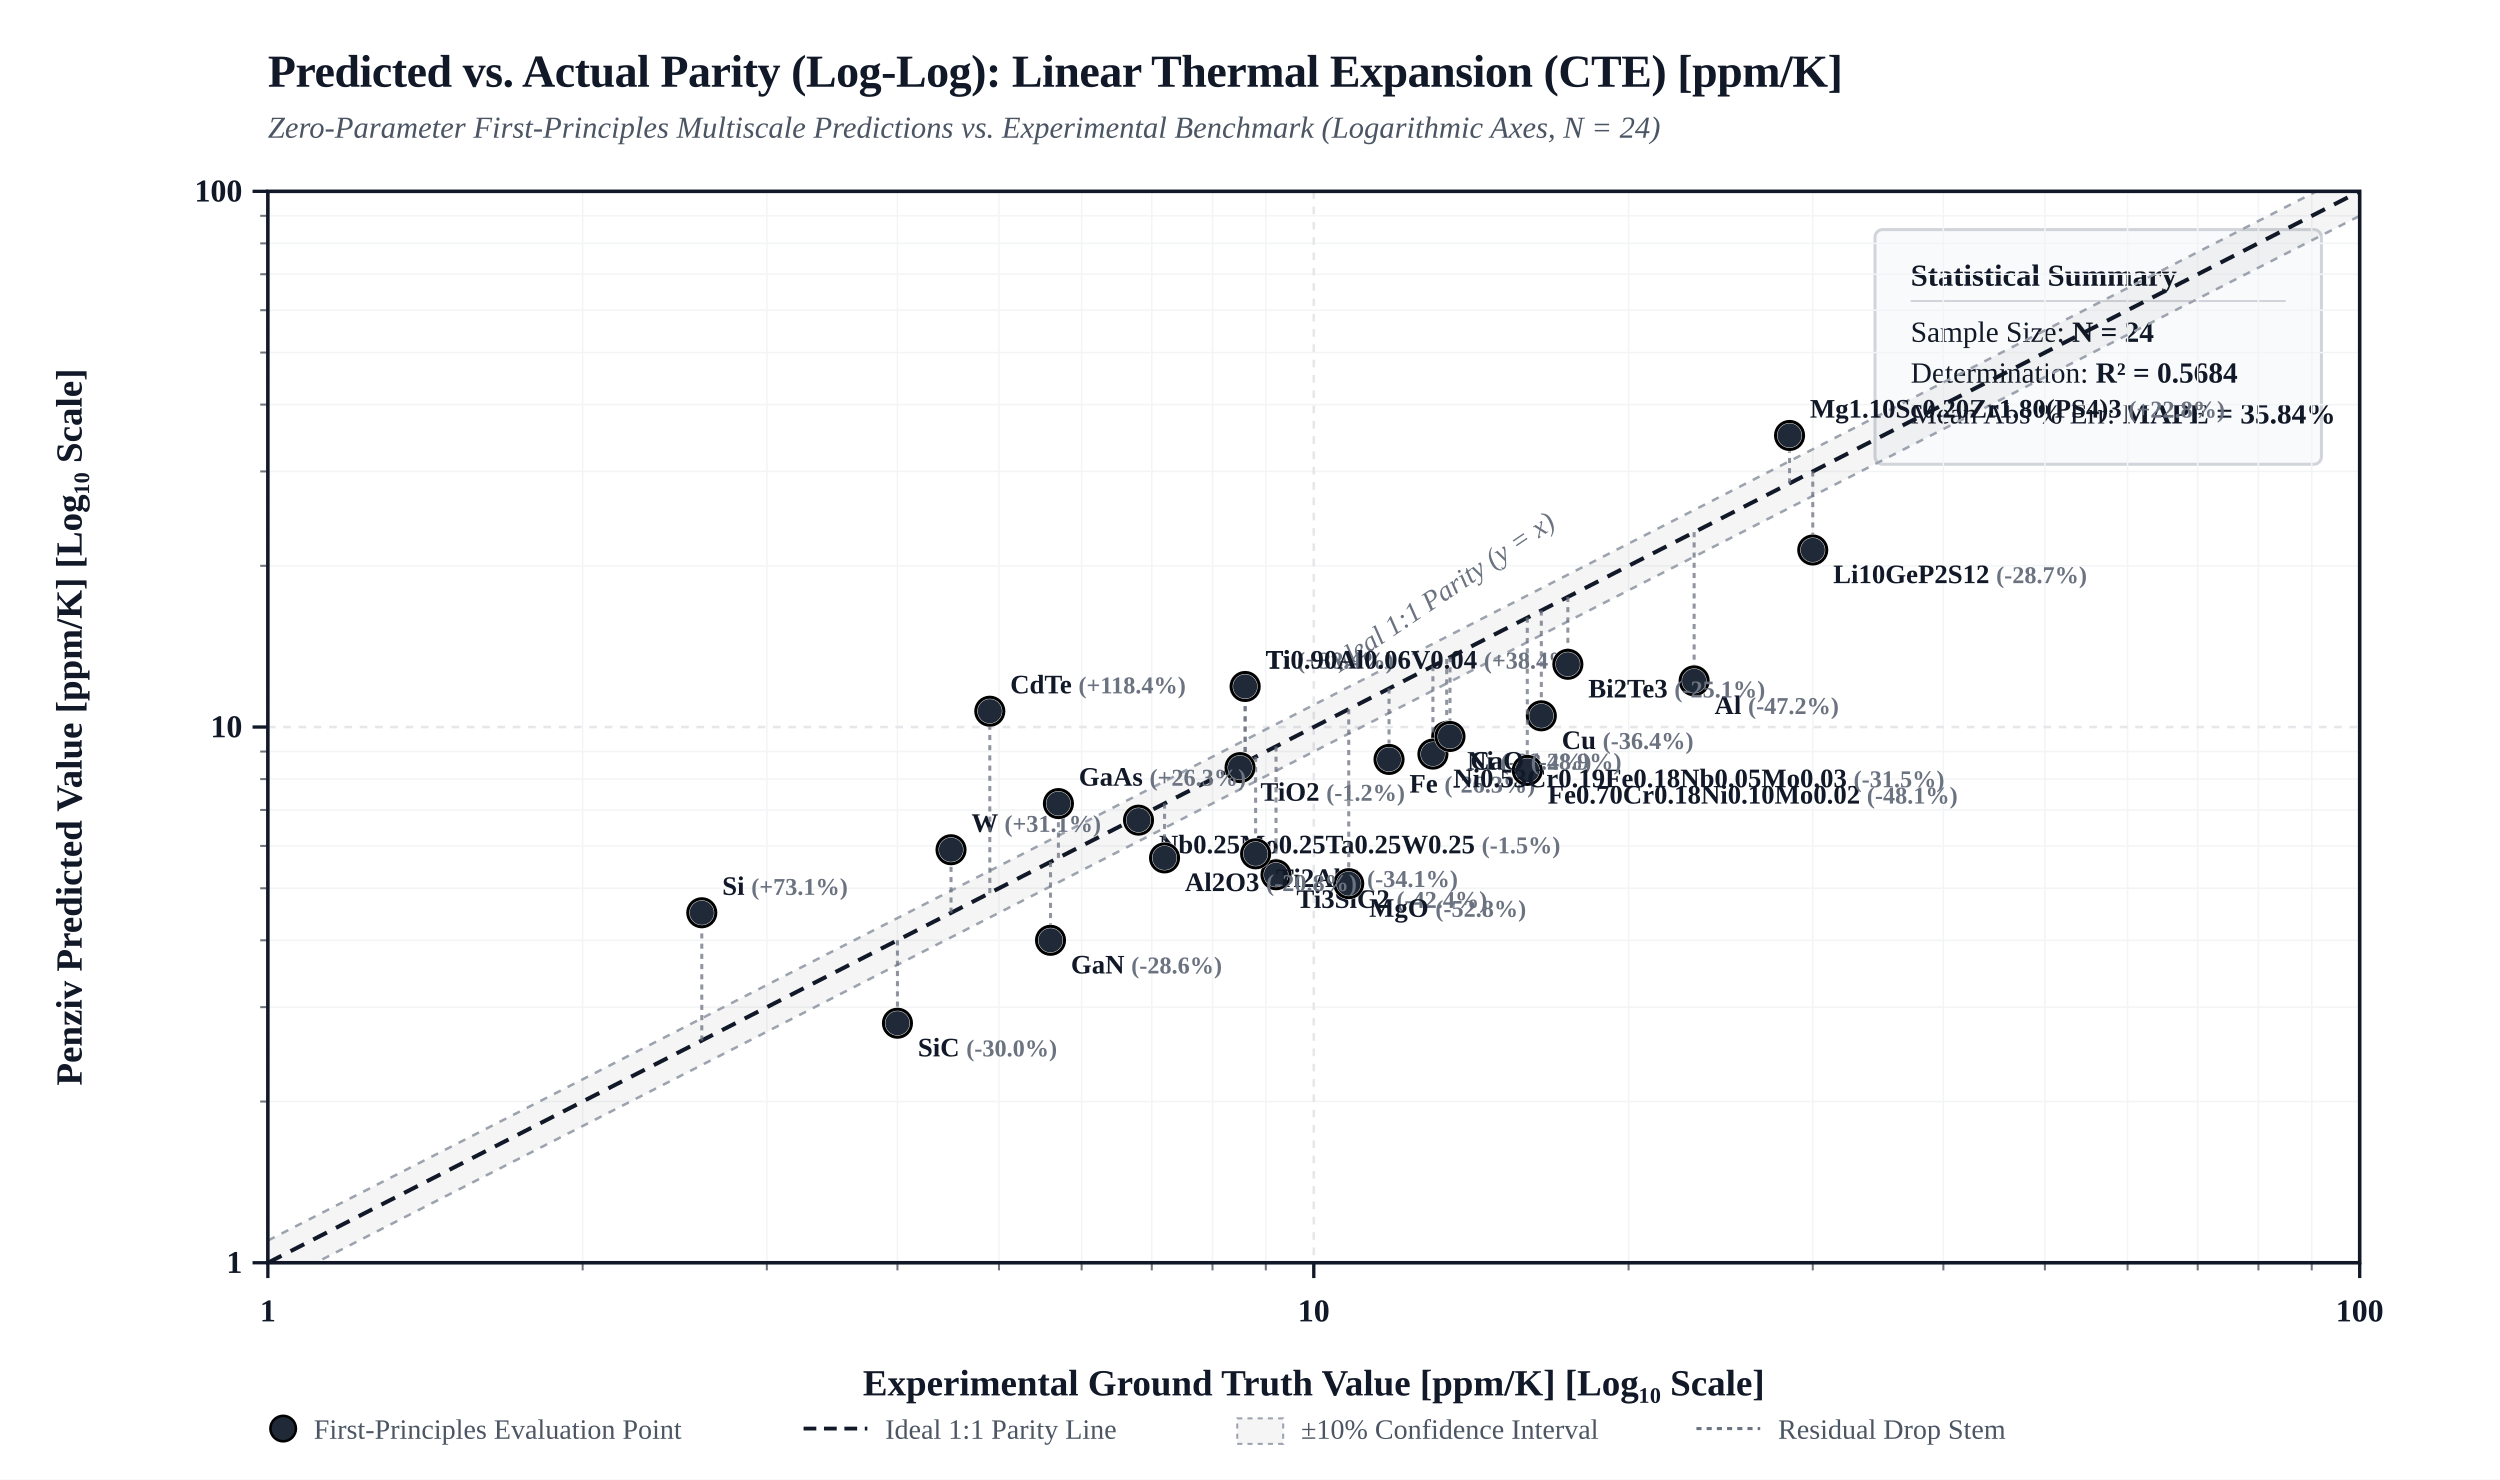
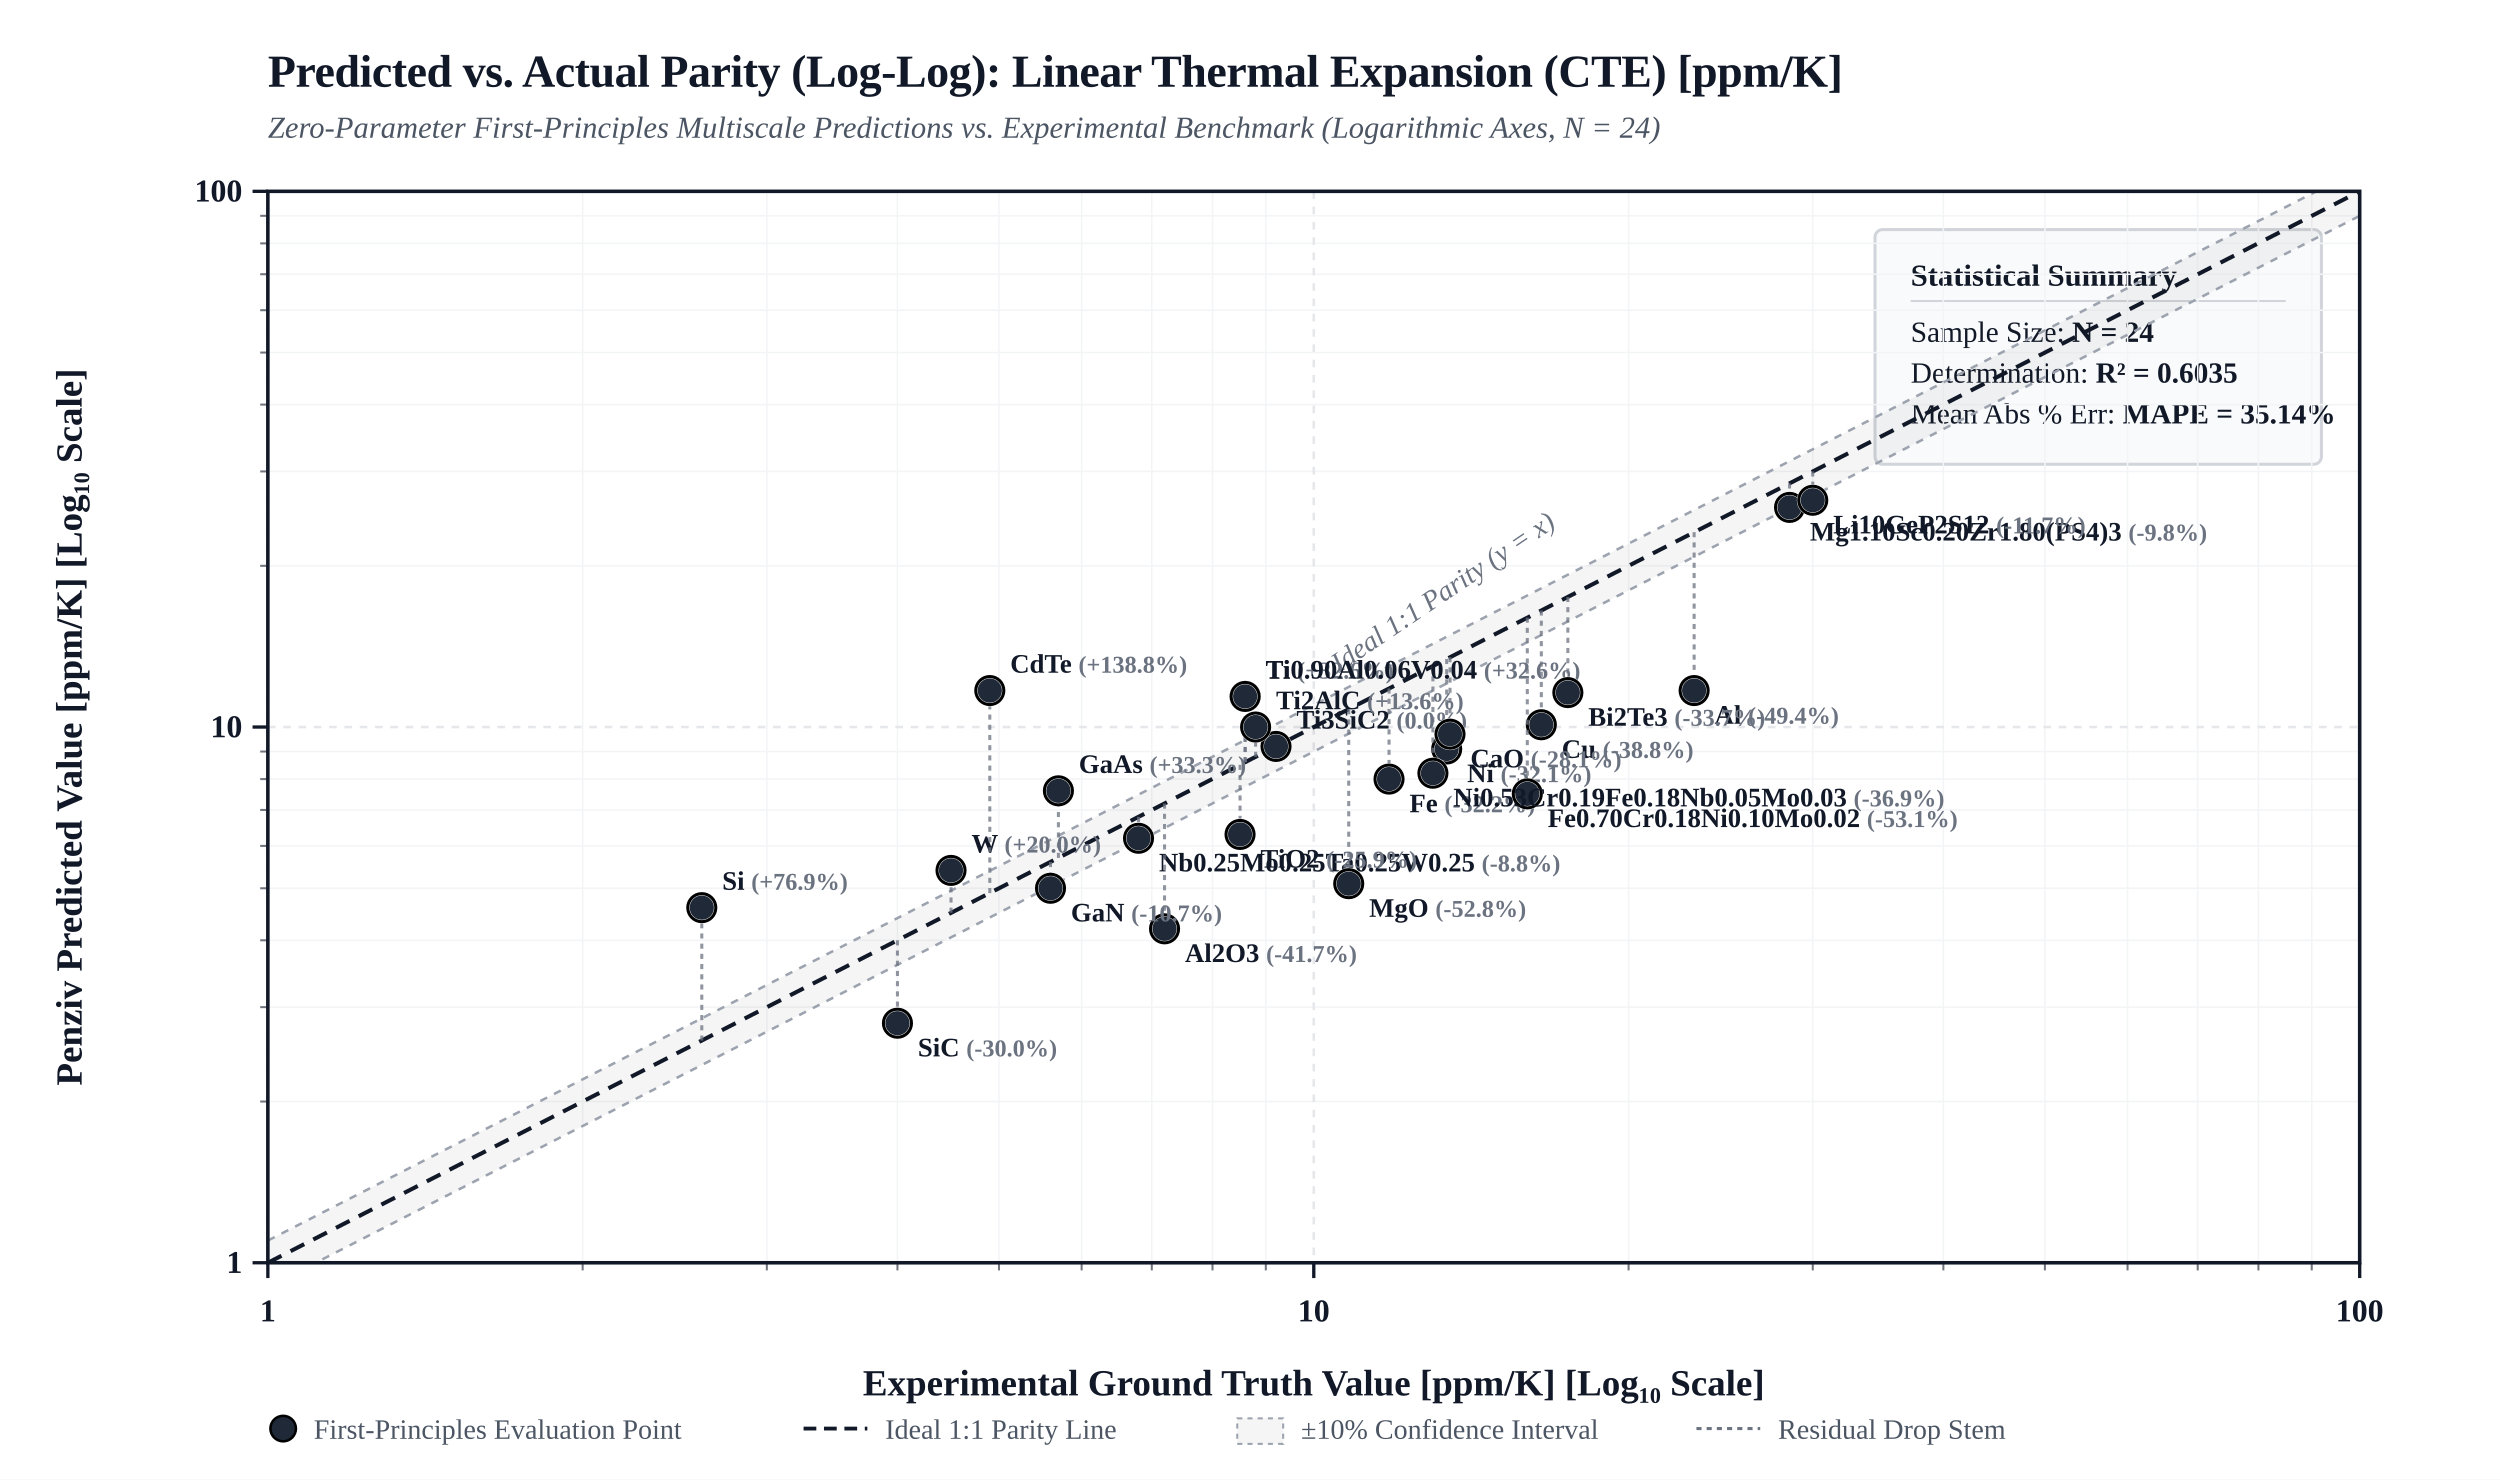
<svg xmlns="http://www.w3.org/2000/svg" viewBox="0 0 980 580" width="100%" height="auto" style="background-color: #FFFFFF; border: 1px solid #E5E7EB; border-radius: 4px; font-family: 'Times New Roman', Times, 'DejaVu Serif', 'TeX Gyre Termes', Georgia, serif;">
  <defs>
    <clipPath id="plotClip">
      <rect x="105" y="75" width="820" height="420" />
    </clipPath>
  </defs>
  <rect x="0" y="0" width="980" height="580" fill="#FFFFFF" />
  <text x="105" y="34" fill="#111827" font-size="18" font-weight="bold" letter-spacing="-0.01em">Predicted vs. Actual Parity (Log-Log): Linear Thermal Expansion (CTE) [ppm/K]</text>
  <text x="105" y="54" fill="#4B5563" font-size="12" font-style="italic">Zero-Parameter First-Principles Multiscale Predictions vs. Experimental Benchmark (Logarithmic Axes, N = 24)</text>
  <g transform="translate(735, 90)">
    <rect width="175" height="92" rx="3" fill="#F9FAFB" stroke="#D1D5DB" stroke-width="1.2" />
    <text x="14" y="22" fill="#111827" font-size="12" font-weight="bold">Statistical Summary</text>
    <line x1="14" y1="28" x2="161" y2="28" stroke="#D1D5DB" stroke-width="0.8" />
    <text x="14" y="44" fill="#111827" font-size="11.5">Sample Size: <tspan font-weight="bold">N = 24</tspan>
    </text>
-     <text x="14" y="60" fill="#111827" font-size="11.5">Determination: <tspan font-weight="bold">R² = 0.5684</tspan>
+     <text x="14" y="60" fill="#111827" font-size="11.5">Determination: <tspan font-weight="bold">R² = 0.6035</tspan>
    </text>
-     <text x="14" y="76" fill="#111827" font-size="11.5">Mean Abs % Err: <tspan font-weight="bold">MAPE = 35.84%</tspan>
+     <text x="14" y="76" fill="#111827" font-size="11.5">Mean Abs % Err: <tspan font-weight="bold">MAPE = 35.14%</tspan>
    </text>
  </g>
  <line x1="228.4" y1="75" x2="228.4" y2="495" stroke="#F3F4F6" stroke-width="0.6" />
  <line x1="105" y1="431.8" x2="925" y2="431.8" stroke="#F3F4F6" stroke-width="0.6" />
  <line x1="102" y1="431.8" x2="105" y2="431.8" stroke="#111827" stroke-width="0.8" opacity="0.6" />
  <line x1="228.4" y1="495" x2="228.4" y2="498" stroke="#111827" stroke-width="0.8" opacity="0.6" />
  <line x1="300.6" y1="75" x2="300.6" y2="495" stroke="#F3F4F6" stroke-width="0.6" />
  <line x1="105" y1="394.8" x2="925" y2="394.8" stroke="#F3F4F6" stroke-width="0.6" />
  <line x1="102" y1="394.8" x2="105" y2="394.8" stroke="#111827" stroke-width="0.8" opacity="0.6" />
  <line x1="300.6" y1="495" x2="300.6" y2="498" stroke="#111827" stroke-width="0.8" opacity="0.6" />
  <line x1="351.8" y1="75" x2="351.8" y2="495" stroke="#F3F4F6" stroke-width="0.6" />
  <line x1="105" y1="368.6" x2="925" y2="368.6" stroke="#F3F4F6" stroke-width="0.6" />
  <line x1="102" y1="368.6" x2="105" y2="368.6" stroke="#111827" stroke-width="0.8" opacity="0.6" />
  <line x1="351.8" y1="495" x2="351.8" y2="498" stroke="#111827" stroke-width="0.8" opacity="0.6" />
  <line x1="391.6" y1="75" x2="391.6" y2="495" stroke="#F3F4F6" stroke-width="0.6" />
  <line x1="105" y1="348.2" x2="925" y2="348.2" stroke="#F3F4F6" stroke-width="0.6" />
  <line x1="102" y1="348.2" x2="105" y2="348.2" stroke="#111827" stroke-width="0.8" opacity="0.6" />
  <line x1="391.6" y1="495" x2="391.6" y2="498" stroke="#111827" stroke-width="0.8" opacity="0.6" />
  <line x1="424.0" y1="75" x2="424.0" y2="495" stroke="#F3F4F6" stroke-width="0.6" />
  <line x1="105" y1="331.6" x2="925" y2="331.6" stroke="#F3F4F6" stroke-width="0.6" />
  <line x1="102" y1="331.6" x2="105" y2="331.6" stroke="#111827" stroke-width="0.8" opacity="0.6" />
  <line x1="424.0" y1="495" x2="424.0" y2="498" stroke="#111827" stroke-width="0.8" opacity="0.6" />
  <line x1="451.5" y1="75" x2="451.5" y2="495" stroke="#F3F4F6" stroke-width="0.6" />
  <line x1="105" y1="317.5" x2="925" y2="317.5" stroke="#F3F4F6" stroke-width="0.6" />
  <line x1="102" y1="317.5" x2="105" y2="317.5" stroke="#111827" stroke-width="0.8" opacity="0.6" />
  <line x1="451.5" y1="495" x2="451.5" y2="498" stroke="#111827" stroke-width="0.8" opacity="0.6" />
  <line x1="475.3" y1="75" x2="475.3" y2="495" stroke="#F3F4F6" stroke-width="0.6" />
  <line x1="105" y1="305.4" x2="925" y2="305.4" stroke="#F3F4F6" stroke-width="0.6" />
  <line x1="102" y1="305.4" x2="105" y2="305.4" stroke="#111827" stroke-width="0.8" opacity="0.6" />
  <line x1="475.3" y1="495" x2="475.3" y2="498" stroke="#111827" stroke-width="0.8" opacity="0.6" />
  <line x1="496.2" y1="75" x2="496.2" y2="495" stroke="#F3F4F6" stroke-width="0.6" />
  <line x1="105" y1="294.6" x2="925" y2="294.6" stroke="#F3F4F6" stroke-width="0.6" />
  <line x1="102" y1="294.6" x2="105" y2="294.6" stroke="#111827" stroke-width="0.8" opacity="0.6" />
  <line x1="496.2" y1="495" x2="496.2" y2="498" stroke="#111827" stroke-width="0.8" opacity="0.6" />
  <line x1="638.4" y1="75" x2="638.4" y2="495" stroke="#F3F4F6" stroke-width="0.6" />
  <line x1="105" y1="221.8" x2="925" y2="221.8" stroke="#F3F4F6" stroke-width="0.6" />
  <line x1="102" y1="221.8" x2="105" y2="221.8" stroke="#111827" stroke-width="0.8" opacity="0.6" />
  <line x1="638.4" y1="495" x2="638.4" y2="498" stroke="#111827" stroke-width="0.8" opacity="0.6" />
  <line x1="710.6" y1="75" x2="710.6" y2="495" stroke="#F3F4F6" stroke-width="0.6" />
  <line x1="105" y1="184.8" x2="925" y2="184.8" stroke="#F3F4F6" stroke-width="0.6" />
  <line x1="102" y1="184.8" x2="105" y2="184.8" stroke="#111827" stroke-width="0.8" opacity="0.6" />
  <line x1="710.6" y1="495" x2="710.6" y2="498" stroke="#111827" stroke-width="0.8" opacity="0.6" />
  <line x1="761.8" y1="75" x2="761.8" y2="495" stroke="#F3F4F6" stroke-width="0.6" />
  <line x1="105" y1="158.6" x2="925" y2="158.6" stroke="#F3F4F6" stroke-width="0.6" />
  <line x1="102" y1="158.6" x2="105" y2="158.6" stroke="#111827" stroke-width="0.8" opacity="0.6" />
  <line x1="761.8" y1="495" x2="761.8" y2="498" stroke="#111827" stroke-width="0.8" opacity="0.6" />
  <line x1="801.6" y1="75" x2="801.6" y2="495" stroke="#F3F4F6" stroke-width="0.6" />
  <line x1="105" y1="138.2" x2="925" y2="138.2" stroke="#F3F4F6" stroke-width="0.6" />
  <line x1="102" y1="138.2" x2="105" y2="138.2" stroke="#111827" stroke-width="0.8" opacity="0.6" />
  <line x1="801.6" y1="495" x2="801.6" y2="498" stroke="#111827" stroke-width="0.8" opacity="0.6" />
  <line x1="834.0" y1="75" x2="834.0" y2="495" stroke="#F3F4F6" stroke-width="0.6" />
  <line x1="105" y1="121.6" x2="925" y2="121.6" stroke="#F3F4F6" stroke-width="0.6" />
  <line x1="102" y1="121.6" x2="105" y2="121.6" stroke="#111827" stroke-width="0.8" opacity="0.6" />
  <line x1="834.0" y1="495" x2="834.0" y2="498" stroke="#111827" stroke-width="0.8" opacity="0.6" />
  <line x1="861.5" y1="75" x2="861.5" y2="495" stroke="#F3F4F6" stroke-width="0.6" />
  <line x1="105" y1="107.5" x2="925" y2="107.5" stroke="#F3F4F6" stroke-width="0.6" />
  <line x1="102" y1="107.5" x2="105" y2="107.5" stroke="#111827" stroke-width="0.8" opacity="0.6" />
  <line x1="861.5" y1="495" x2="861.5" y2="498" stroke="#111827" stroke-width="0.8" opacity="0.6" />
  <line x1="885.3" y1="75" x2="885.3" y2="495" stroke="#F3F4F6" stroke-width="0.6" />
  <line x1="105" y1="95.4" x2="925" y2="95.4" stroke="#F3F4F6" stroke-width="0.6" />
  <line x1="102" y1="95.4" x2="105" y2="95.4" stroke="#111827" stroke-width="0.8" opacity="0.6" />
  <line x1="885.3" y1="495" x2="885.3" y2="498" stroke="#111827" stroke-width="0.8" opacity="0.6" />
  <line x1="906.2" y1="75" x2="906.2" y2="495" stroke="#F3F4F6" stroke-width="0.6" />
  <line x1="105" y1="84.6" x2="925" y2="84.6" stroke="#F3F4F6" stroke-width="0.6" />
  <line x1="102" y1="84.6" x2="105" y2="84.6" stroke="#111827" stroke-width="0.8" opacity="0.6" />
  <line x1="906.2" y1="495" x2="906.2" y2="498" stroke="#111827" stroke-width="0.8" opacity="0.6" />
  <line x1="105.0" y1="75" x2="105.0" y2="495" stroke="#E5E7EB" stroke-width="1.0" stroke-dasharray="3,3" />
  <line x1="105" y1="495.0" x2="925" y2="495.0" stroke="#E5E7EB" stroke-width="1.0" stroke-dasharray="3,3" />
  <line x1="99" y1="495.0" x2="105" y2="495.0" stroke="#111827" stroke-width="1.3" />
  <text x="95" y="499.0" fill="#111827" font-size="12.5" font-weight="bold" text-anchor="end">1</text>
  <line x1="105.0" y1="495" x2="105.0" y2="501" stroke="#111827" stroke-width="1.3" />
  <text x="105.0" y="518.0" fill="#111827" font-size="12.5" font-weight="bold" text-anchor="middle">1</text>
  <line x1="515.0" y1="75" x2="515.0" y2="495" stroke="#E5E7EB" stroke-width="1.0" stroke-dasharray="3,3" />
  <line x1="105" y1="285.0" x2="925" y2="285.0" stroke="#E5E7EB" stroke-width="1.0" stroke-dasharray="3,3" />
  <line x1="99" y1="285.0" x2="105" y2="285.0" stroke="#111827" stroke-width="1.3" />
  <text x="95" y="289.0" fill="#111827" font-size="12.5" font-weight="bold" text-anchor="end">10</text>
  <line x1="515.0" y1="495" x2="515.0" y2="501" stroke="#111827" stroke-width="1.3" />
  <text x="515.0" y="518.0" fill="#111827" font-size="12.5" font-weight="bold" text-anchor="middle">10</text>
  <line x1="925.0" y1="75" x2="925.0" y2="495" stroke="#E5E7EB" stroke-width="1.0" stroke-dasharray="3,3" />
  <line x1="105" y1="75.0" x2="925" y2="75.0" stroke="#E5E7EB" stroke-width="1.0" stroke-dasharray="3,3" />
  <line x1="99" y1="75.0" x2="105" y2="75.0" stroke="#111827" stroke-width="1.3" />
  <text x="95" y="79.0" fill="#111827" font-size="12.5" font-weight="bold" text-anchor="end">100</text>
  <line x1="925.0" y1="495" x2="925.0" y2="501" stroke="#111827" stroke-width="1.3" />
  <text x="925.0" y="518.0" fill="#111827" font-size="12.5" font-weight="bold" text-anchor="middle">100</text>
  <polygon points="105.0,486.3 925.0,66.3 925.0,84.6 105.0,504.6" fill="rgba(0, 0, 0, 0.04)" clip-path="url(#plotClip)" />
  <line x1="105.0" y1="486.3" x2="925.0" y2="66.3" stroke="#9CA3AF" stroke-width="1.0" stroke-dasharray="3,3" clip-path="url(#plotClip)" />
  <line x1="105.0" y1="504.6" x2="925.0" y2="84.6" stroke="#9CA3AF" stroke-width="1.0" stroke-dasharray="3,3" clip-path="url(#plotClip)" />
  <line x1="105.0" y1="495.0" x2="925.0" y2="75.0" stroke="#111827" stroke-width="1.6" stroke-dasharray="6,4" clip-path="url(#plotClip)" />
  <text x="535.0" y="273.0" fill="#6B7280" font-size="11" font-style="italic" transform="rotate(-34 515.0 285.0)">Ideal 1:1 Parity (y = x)</text>
  <rect x="105" y="75" width="820" height="420" fill="none" stroke="#111827" stroke-width="1.4" />
  <text x="515.0" y="547.0" fill="#111827" font-size="14.5" font-weight="bold" text-anchor="middle">Experimental Ground Truth Value [ppm/K] [Log₁₀ Scale]</text>
  <text x="32" y="285.0" fill="#111827" font-size="14.5" font-weight="bold" text-anchor="middle" transform="rotate(-90 32 285.0)">Penziv Predicted Value [ppm/K] [Log₁₀ Scale]</text>
-   <line x1="604.2" y1="239.3" x2="604.2" y2="280.6" stroke="#6B7280" stroke-width="1.2" stroke-dasharray="2,2" opacity="0.75" clip-path="url(#plotClip)" />
-   <circle cx="604.2" cy="280.6" r="5.5" fill="#1F2937" stroke="#FFFFFF" stroke-width="1.5" />
-   <circle cx="604.2" cy="280.6" r="5.5" fill="none" stroke="#000000" stroke-width="1.2" />
-   <text x="612.2" y="293.6" fill="#111827" font-size="10.5" font-weight="600" text-anchor="start">Cu <tspan fill="#6B7280" font-size="9.5">(-36.4%)</tspan>
-   </text>
-   <line x1="664.1" y1="208.6" x2="664.1" y2="266.9" stroke="#6B7280" stroke-width="1.2" stroke-dasharray="2,2" opacity="0.75" clip-path="url(#plotClip)" />
-   <circle cx="664.1" cy="266.9" r="5.5" fill="#1F2937" stroke="#FFFFFF" stroke-width="1.5" />
-   <circle cx="664.1" cy="266.9" r="5.5" fill="none" stroke="#000000" stroke-width="1.2" />
-   <text x="672.1" y="279.9" fill="#111827" font-size="10.5" font-weight="600" text-anchor="start">Al <tspan fill="#6B7280" font-size="9.5">(-47.2%)</tspan>
-   </text>
-   <line x1="567.1" y1="258.3" x2="567.1" y2="288.7" stroke="#6B7280" stroke-width="1.2" stroke-dasharray="2,2" opacity="0.75" clip-path="url(#plotClip)" />
-   <circle cx="567.1" cy="288.7" r="5.5" fill="#1F2937" stroke="#FFFFFF" stroke-width="1.5" />
-   <circle cx="567.1" cy="288.7" r="5.5" fill="none" stroke="#000000" stroke-width="1.2" />
-   <text x="575.1" y="301.7" fill="#111827" font-size="10.5" font-weight="600" text-anchor="start">Ni <tspan fill="#6B7280" font-size="9.5">(-28.4%)</tspan>
-   </text>
-   <line x1="488.1" y1="298.8" x2="488.1" y2="269.1" stroke="#6B7280" stroke-width="1.2" stroke-dasharray="2,2" opacity="0.75" clip-path="url(#plotClip)" />
-   <circle cx="488.1" cy="269.1" r="5.5" fill="#1F2937" stroke="#FFFFFF" stroke-width="1.5" />
-   <circle cx="488.1" cy="269.1" r="5.5" fill="none" stroke="#000000" stroke-width="1.2" />
-   <text x="496.1" y="262.1" fill="#111827" font-size="10.5" font-weight="600" text-anchor="start">Ti <tspan fill="#6B7280" font-size="9.5">(+38.4%)</tspan>
-   </text>
-   <line x1="372.8" y1="357.8" x2="372.8" y2="333.1" stroke="#6B7280" stroke-width="1.2" stroke-dasharray="2,2" opacity="0.75" clip-path="url(#plotClip)" />
-   <circle cx="372.8" cy="333.1" r="5.5" fill="#1F2937" stroke="#FFFFFF" stroke-width="1.5" />
-   <circle cx="372.8" cy="333.1" r="5.5" fill="none" stroke="#000000" stroke-width="1.2" />
-   <text x="380.8" y="326.1" fill="#111827" font-size="10.5" font-weight="600" text-anchor="start">W <tspan fill="#6B7280" font-size="9.5">(+31.1%)</tspan>
-   </text>
-   <line x1="544.5" y1="269.9" x2="544.5" y2="297.7" stroke="#6B7280" stroke-width="1.2" stroke-dasharray="2,2" opacity="0.75" clip-path="url(#plotClip)" />
-   <circle cx="544.5" cy="297.7" r="5.5" fill="#1F2937" stroke="#FFFFFF" stroke-width="1.5" />
-   <circle cx="544.5" cy="297.7" r="5.5" fill="none" stroke="#000000" stroke-width="1.2" />
-   <text x="552.5" y="310.7" fill="#111827" font-size="10.5" font-weight="600" text-anchor="start">Fe <tspan fill="#6B7280" font-size="9.5">(-26.3%)</tspan>
-   </text>
-   <line x1="598.7" y1="242.1" x2="598.7" y2="302.0" stroke="#6B7280" stroke-width="1.2" stroke-dasharray="2,2" opacity="0.75" clip-path="url(#plotClip)" />
-   <circle cx="598.7" cy="302.0" r="5.5" fill="#1F2937" stroke="#FFFFFF" stroke-width="1.5" />
-   <circle cx="598.7" cy="302.0" r="5.5" fill="none" stroke="#000000" stroke-width="1.2" />
-   <text x="606.7" y="315.0" fill="#111827" font-size="10.5" font-weight="600" text-anchor="start">Fe0.70Cr0.18Ni0.10Mo0.02 <tspan fill="#6B7280" font-size="9.5">(-48.1%)</tspan>
-   </text>
-   <line x1="561.7" y1="261.1" x2="561.7" y2="295.6" stroke="#6B7280" stroke-width="1.2" stroke-dasharray="2,2" opacity="0.75" clip-path="url(#plotClip)" />
-   <circle cx="561.7" cy="295.6" r="5.5" fill="#1F2937" stroke="#FFFFFF" stroke-width="1.5" />
-   <circle cx="561.7" cy="295.6" r="5.5" fill="none" stroke="#000000" stroke-width="1.2" />
-   <text x="569.7" y="308.6" fill="#111827" font-size="10.5" font-weight="600" text-anchor="start">Ni0.53Cr0.19Fe0.18Nb0.05Mo0.03 <tspan fill="#6B7280" font-size="9.5">(-31.5%)</tspan>
-   </text>
-   <line x1="488.1" y1="298.8" x2="488.1" y2="269.1" stroke="#6B7280" stroke-width="1.2" stroke-dasharray="2,2" opacity="0.75" clip-path="url(#plotClip)" />
-   <circle cx="488.1" cy="269.1" r="5.5" fill="#1F2937" stroke="#FFFFFF" stroke-width="1.5" />
-   <circle cx="488.1" cy="269.1" r="5.5" fill="none" stroke="#000000" stroke-width="1.2" />
-   <text x="496.1" y="262.1" fill="#111827" font-size="10.5" font-weight="600" text-anchor="start">Ti0.90Al0.06V0.04 <tspan fill="#6B7280" font-size="9.5">(+38.4%)</tspan>
-   </text>
-   <line x1="446.3" y1="320.2" x2="446.3" y2="321.5" stroke="#6B7280" stroke-width="1.2" stroke-dasharray="2,2" opacity="0.75" clip-path="url(#plotClip)" />
-   <circle cx="446.3" cy="321.5" r="5.5" fill="#1F2937" stroke="#FFFFFF" stroke-width="1.5" />
-   <circle cx="446.3" cy="321.5" r="5.5" fill="none" stroke="#000000" stroke-width="1.2" />
-   <text x="454.3" y="334.5" fill="#111827" font-size="10.5" font-weight="600" text-anchor="start">Nb0.25Mo0.25Ta0.25W0.25 <tspan fill="#6B7280" font-size="9.5">(-1.5%)</tspan>
-   </text>
-   <line x1="500.2" y1="292.6" x2="500.2" y2="342.9" stroke="#6B7280" stroke-width="1.2" stroke-dasharray="2,2" opacity="0.75" clip-path="url(#plotClip)" />
-   <circle cx="500.2" cy="342.9" r="5.5" fill="#1F2937" stroke="#FFFFFF" stroke-width="1.5" />
-   <circle cx="500.2" cy="342.9" r="5.5" fill="none" stroke="#000000" stroke-width="1.2" />
-   <text x="508.2" y="355.9" fill="#111827" font-size="10.5" font-weight="600" text-anchor="start">Ti3SiC2 <tspan fill="#6B7280" font-size="9.5">(-42.4%)</tspan>
-   </text>
-   <line x1="492.2" y1="296.7" x2="492.2" y2="334.7" stroke="#6B7280" stroke-width="1.2" stroke-dasharray="2,2" opacity="0.75" clip-path="url(#plotClip)" />
-   <circle cx="492.2" cy="334.7" r="5.5" fill="#1F2937" stroke="#FFFFFF" stroke-width="1.5" />
-   <circle cx="492.2" cy="334.7" r="5.5" fill="none" stroke="#000000" stroke-width="1.2" />
-   <text x="500.2" y="347.7" fill="#111827" font-size="10.5" font-weight="600" text-anchor="start">Ti2AlC <tspan fill="#6B7280" font-size="9.5">(-34.1%)</tspan>
-   </text>
-   <line x1="568.4" y1="257.6" x2="568.4" y2="288.7" stroke="#6B7280" stroke-width="1.2" stroke-dasharray="2,2" opacity="0.75" clip-path="url(#plotClip)" />
-   <circle cx="568.4" cy="288.7" r="5.5" fill="#1F2937" stroke="#FFFFFF" stroke-width="1.5" />
-   <circle cx="568.4" cy="288.7" r="5.5" fill="none" stroke="#000000" stroke-width="1.2" />
-   <text x="576.4" y="301.7" fill="#111827" font-size="10.5" font-weight="600" text-anchor="start">CaO <tspan fill="#6B7280" font-size="9.5">(-28.9%)</tspan>
+   <line x1="604.2" y1="239.3" x2="604.2" y2="284.1" stroke="#6B7280" stroke-width="1.2" stroke-dasharray="2,2" opacity="0.75" clip-path="url(#plotClip)" />
+   <circle cx="604.2" cy="284.1" r="5.5" fill="#1F2937" stroke="#FFFFFF" stroke-width="1.5" />
+   <circle cx="604.2" cy="284.1" r="5.5" fill="none" stroke="#000000" stroke-width="1.2" />
+   <text x="612.2" y="297.1" fill="#111827" font-size="10.5" font-weight="600" text-anchor="start">Cu <tspan fill="#6B7280" font-size="9.5">(-38.8%)</tspan>
+   </text>
+   <line x1="664.1" y1="208.6" x2="664.1" y2="270.7" stroke="#6B7280" stroke-width="1.2" stroke-dasharray="2,2" opacity="0.75" clip-path="url(#plotClip)" />
+   <circle cx="664.1" cy="270.7" r="5.5" fill="#1F2937" stroke="#FFFFFF" stroke-width="1.5" />
+   <circle cx="664.1" cy="270.7" r="5.5" fill="none" stroke="#000000" stroke-width="1.2" />
+   <text x="672.1" y="283.7" fill="#111827" font-size="10.5" font-weight="600" text-anchor="start">Al <tspan fill="#6B7280" font-size="9.5">(-49.4%)</tspan>
+   </text>
+   <line x1="567.1" y1="258.3" x2="567.1" y2="293.6" stroke="#6B7280" stroke-width="1.2" stroke-dasharray="2,2" opacity="0.75" clip-path="url(#plotClip)" />
+   <circle cx="567.1" cy="293.6" r="5.5" fill="#1F2937" stroke="#FFFFFF" stroke-width="1.5" />
+   <circle cx="567.1" cy="293.6" r="5.5" fill="none" stroke="#000000" stroke-width="1.2" />
+   <text x="575.1" y="306.6" fill="#111827" font-size="10.5" font-weight="600" text-anchor="start">Ni <tspan fill="#6B7280" font-size="9.5">(-32.1%)</tspan>
+   </text>
+   <line x1="488.1" y1="298.8" x2="488.1" y2="273.0" stroke="#6B7280" stroke-width="1.2" stroke-dasharray="2,2" opacity="0.75" clip-path="url(#plotClip)" />
+   <circle cx="488.1" cy="273.0" r="5.5" fill="#1F2937" stroke="#FFFFFF" stroke-width="1.5" />
+   <circle cx="488.1" cy="273.0" r="5.5" fill="none" stroke="#000000" stroke-width="1.2" />
+   <text x="496.1" y="266.0" fill="#111827" font-size="10.5" font-weight="600" text-anchor="start">Ti <tspan fill="#6B7280" font-size="9.5">(+32.6%)</tspan>
+   </text>
+   <line x1="372.8" y1="357.8" x2="372.8" y2="341.2" stroke="#6B7280" stroke-width="1.2" stroke-dasharray="2,2" opacity="0.75" clip-path="url(#plotClip)" />
+   <circle cx="372.8" cy="341.2" r="5.5" fill="#1F2937" stroke="#FFFFFF" stroke-width="1.5" />
+   <circle cx="372.8" cy="341.2" r="5.5" fill="none" stroke="#000000" stroke-width="1.2" />
+   <text x="380.8" y="334.2" fill="#111827" font-size="10.5" font-weight="600" text-anchor="start">W <tspan fill="#6B7280" font-size="9.5">(+20.0%)</tspan>
+   </text>
+   <line x1="544.5" y1="269.9" x2="544.5" y2="305.4" stroke="#6B7280" stroke-width="1.2" stroke-dasharray="2,2" opacity="0.75" clip-path="url(#plotClip)" />
+   <circle cx="544.5" cy="305.4" r="5.5" fill="#1F2937" stroke="#FFFFFF" stroke-width="1.5" />
+   <circle cx="544.5" cy="305.4" r="5.5" fill="none" stroke="#000000" stroke-width="1.2" />
+   <text x="552.5" y="318.4" fill="#111827" font-size="10.5" font-weight="600" text-anchor="start">Fe <tspan fill="#6B7280" font-size="9.5">(-32.2%)</tspan>
+   </text>
+   <line x1="598.7" y1="242.1" x2="598.7" y2="311.2" stroke="#6B7280" stroke-width="1.2" stroke-dasharray="2,2" opacity="0.75" clip-path="url(#plotClip)" />
+   <circle cx="598.7" cy="311.2" r="5.5" fill="#1F2937" stroke="#FFFFFF" stroke-width="1.5" />
+   <circle cx="598.7" cy="311.2" r="5.5" fill="none" stroke="#000000" stroke-width="1.2" />
+   <text x="606.7" y="324.2" fill="#111827" font-size="10.5" font-weight="600" text-anchor="start">Fe0.70Cr0.18Ni0.10Mo0.02 <tspan fill="#6B7280" font-size="9.5">(-53.1%)</tspan>
+   </text>
+   <line x1="561.7" y1="261.1" x2="561.7" y2="303.1" stroke="#6B7280" stroke-width="1.2" stroke-dasharray="2,2" opacity="0.75" clip-path="url(#plotClip)" />
+   <circle cx="561.7" cy="303.1" r="5.5" fill="#1F2937" stroke="#FFFFFF" stroke-width="1.5" />
+   <circle cx="561.7" cy="303.1" r="5.5" fill="none" stroke="#000000" stroke-width="1.2" />
+   <text x="569.7" y="316.1" fill="#111827" font-size="10.5" font-weight="600" text-anchor="start">Ni0.53Cr0.19Fe0.18Nb0.05Mo0.03 <tspan fill="#6B7280" font-size="9.5">(-36.9%)</tspan>
+   </text>
+   <line x1="488.1" y1="298.8" x2="488.1" y2="273.0" stroke="#6B7280" stroke-width="1.2" stroke-dasharray="2,2" opacity="0.75" clip-path="url(#plotClip)" />
+   <circle cx="488.1" cy="273.0" r="5.5" fill="#1F2937" stroke="#FFFFFF" stroke-width="1.5" />
+   <circle cx="488.1" cy="273.0" r="5.5" fill="none" stroke="#000000" stroke-width="1.2" />
+   <text x="496.1" y="266.0" fill="#111827" font-size="10.5" font-weight="600" text-anchor="start">Ti0.90Al0.06V0.04 <tspan fill="#6B7280" font-size="9.5">(+32.6%)</tspan>
+   </text>
+   <line x1="446.3" y1="320.2" x2="446.3" y2="328.6" stroke="#6B7280" stroke-width="1.2" stroke-dasharray="2,2" opacity="0.75" clip-path="url(#plotClip)" />
+   <circle cx="446.3" cy="328.6" r="5.5" fill="#1F2937" stroke="#FFFFFF" stroke-width="1.5" />
+   <circle cx="446.3" cy="328.6" r="5.5" fill="none" stroke="#000000" stroke-width="1.2" />
+   <text x="454.3" y="341.6" fill="#111827" font-size="10.5" font-weight="600" text-anchor="start">Nb0.25Mo0.25Ta0.25W0.25 <tspan fill="#6B7280" font-size="9.5">(-8.8%)</tspan>
+   </text>
+   <line x1="500.2" y1="292.6" x2="500.2" y2="292.6" stroke="#6B7280" stroke-width="1.2" stroke-dasharray="2,2" opacity="0.75" clip-path="url(#plotClip)" />
+   <circle cx="500.2" cy="292.6" r="5.5" fill="#1F2937" stroke="#FFFFFF" stroke-width="1.5" />
+   <circle cx="500.2" cy="292.6" r="5.5" fill="none" stroke="#000000" stroke-width="1.2" />
+   <text x="508.2" y="285.6" fill="#111827" font-size="10.5" font-weight="600" text-anchor="start">Ti3SiC2 <tspan fill="#6B7280" font-size="9.5">(0.0%)</tspan>
+   </text>
+   <line x1="492.2" y1="296.7" x2="492.2" y2="285.0" stroke="#6B7280" stroke-width="1.2" stroke-dasharray="2,2" opacity="0.75" clip-path="url(#plotClip)" />
+   <circle cx="492.2" cy="285.0" r="5.5" fill="#1F2937" stroke="#FFFFFF" stroke-width="1.5" />
+   <circle cx="492.2" cy="285.0" r="5.5" fill="none" stroke="#000000" stroke-width="1.2" />
+   <text x="500.2" y="278.0" fill="#111827" font-size="10.5" font-weight="600" text-anchor="start">Ti2AlC <tspan fill="#6B7280" font-size="9.5">(+13.6%)</tspan>
+   </text>
+   <line x1="568.4" y1="257.6" x2="568.4" y2="287.8" stroke="#6B7280" stroke-width="1.2" stroke-dasharray="2,2" opacity="0.75" clip-path="url(#plotClip)" />
+   <circle cx="568.4" cy="287.8" r="5.5" fill="#1F2937" stroke="#FFFFFF" stroke-width="1.5" />
+   <circle cx="568.4" cy="287.8" r="5.5" fill="none" stroke="#000000" stroke-width="1.2" />
+   <text x="576.4" y="300.8" fill="#111827" font-size="10.5" font-weight="600" text-anchor="start">CaO <tspan fill="#6B7280" font-size="9.5">(-28.1%)</tspan>
  </text>
  <line x1="528.7" y1="278.0" x2="528.7" y2="346.4" stroke="#6B7280" stroke-width="1.2" stroke-dasharray="2,2" opacity="0.75" clip-path="url(#plotClip)" />
  <circle cx="528.7" cy="346.4" r="5.5" fill="#1F2937" stroke="#FFFFFF" stroke-width="1.5" />
  <circle cx="528.7" cy="346.4" r="5.5" fill="none" stroke="#000000" stroke-width="1.2" />
  <text x="536.7" y="359.4" fill="#111827" font-size="10.5" font-weight="600" text-anchor="start">MgO <tspan fill="#6B7280" font-size="9.5">(-52.8%)</tspan>
  </text>
-   <line x1="456.5" y1="315.0" x2="456.5" y2="336.3" stroke="#6B7280" stroke-width="1.2" stroke-dasharray="2,2" opacity="0.75" clip-path="url(#plotClip)" />
-   <circle cx="456.5" cy="336.3" r="5.5" fill="#1F2937" stroke="#FFFFFF" stroke-width="1.5" />
-   <circle cx="456.5" cy="336.3" r="5.5" fill="none" stroke="#000000" stroke-width="1.2" />
-   <text x="464.5" y="349.3" fill="#111827" font-size="10.5" font-weight="600" text-anchor="start">Al2O3 <tspan fill="#6B7280" font-size="9.5">(-20.8%)</tspan>
-   </text>
-   <line x1="486.1" y1="299.8" x2="486.1" y2="300.9" stroke="#6B7280" stroke-width="1.2" stroke-dasharray="2,2" opacity="0.75" clip-path="url(#plotClip)" />
-   <circle cx="486.1" cy="300.9" r="5.5" fill="#1F2937" stroke="#FFFFFF" stroke-width="1.5" />
-   <circle cx="486.1" cy="300.9" r="5.5" fill="none" stroke="#000000" stroke-width="1.2" />
-   <text x="494.1" y="313.9" fill="#111827" font-size="10.5" font-weight="600" text-anchor="start">TiO2 <tspan fill="#6B7280" font-size="9.5">(-1.2%)</tspan>
+   <line x1="456.5" y1="315.0" x2="456.5" y2="364.1" stroke="#6B7280" stroke-width="1.2" stroke-dasharray="2,2" opacity="0.75" clip-path="url(#plotClip)" />
+   <circle cx="456.5" cy="364.1" r="5.5" fill="#1F2937" stroke="#FFFFFF" stroke-width="1.5" />
+   <circle cx="456.5" cy="364.1" r="5.5" fill="none" stroke="#000000" stroke-width="1.2" />
+   <text x="464.5" y="377.1" fill="#111827" font-size="10.5" font-weight="600" text-anchor="start">Al2O3 <tspan fill="#6B7280" font-size="9.5">(-41.7%)</tspan>
+   </text>
+   <line x1="486.1" y1="299.8" x2="486.1" y2="327.1" stroke="#6B7280" stroke-width="1.2" stroke-dasharray="2,2" opacity="0.75" clip-path="url(#plotClip)" />
+   <circle cx="486.1" cy="327.1" r="5.5" fill="#1F2937" stroke="#FFFFFF" stroke-width="1.5" />
+   <circle cx="486.1" cy="327.1" r="5.5" fill="none" stroke="#000000" stroke-width="1.2" />
+   <text x="494.1" y="340.1" fill="#111827" font-size="10.5" font-weight="600" text-anchor="start">TiO2 <tspan fill="#6B7280" font-size="9.5">(-25.9%)</tspan>
  </text>
  <line x1="351.8" y1="368.6" x2="351.8" y2="401.1" stroke="#6B7280" stroke-width="1.2" stroke-dasharray="2,2" opacity="0.75" clip-path="url(#plotClip)" />
  <circle cx="351.8" cy="401.1" r="5.5" fill="#1F2937" stroke="#FFFFFF" stroke-width="1.5" />
  <circle cx="351.8" cy="401.1" r="5.5" fill="none" stroke="#000000" stroke-width="1.2" />
  <text x="359.8" y="414.1" fill="#111827" font-size="10.5" font-weight="600" text-anchor="start">SiC <tspan fill="#6B7280" font-size="9.5">(-30.0%)</tspan>
  </text>
-   <line x1="411.8" y1="337.9" x2="411.8" y2="368.6" stroke="#6B7280" stroke-width="1.2" stroke-dasharray="2,2" opacity="0.75" clip-path="url(#plotClip)" />
-   <circle cx="411.8" cy="368.6" r="5.5" fill="#1F2937" stroke="#FFFFFF" stroke-width="1.5" />
-   <circle cx="411.8" cy="368.6" r="5.5" fill="none" stroke="#000000" stroke-width="1.2" />
-   <text x="419.8" y="381.6" fill="#111827" font-size="10.5" font-weight="600" text-anchor="start">GaN <tspan fill="#6B7280" font-size="9.5">(-28.6%)</tspan>
-   </text>
-   <line x1="275.1" y1="407.9" x2="275.1" y2="357.8" stroke="#6B7280" stroke-width="1.2" stroke-dasharray="2,2" opacity="0.75" clip-path="url(#plotClip)" />
-   <circle cx="275.1" cy="357.8" r="5.5" fill="#1F2937" stroke="#FFFFFF" stroke-width="1.5" />
-   <circle cx="275.1" cy="357.8" r="5.5" fill="none" stroke="#000000" stroke-width="1.2" />
-   <text x="283.1" y="350.8" fill="#111827" font-size="10.5" font-weight="600" text-anchor="start">Si <tspan fill="#6B7280" font-size="9.5">(+73.1%)</tspan>
-   </text>
-   <line x1="414.9" y1="336.3" x2="414.9" y2="315.0" stroke="#6B7280" stroke-width="1.2" stroke-dasharray="2,2" opacity="0.75" clip-path="url(#plotClip)" />
-   <circle cx="414.9" cy="315.0" r="5.5" fill="#1F2937" stroke="#FFFFFF" stroke-width="1.5" />
-   <circle cx="414.9" cy="315.0" r="5.5" fill="none" stroke="#000000" stroke-width="1.2" />
-   <text x="422.9" y="308.0" fill="#111827" font-size="10.5" font-weight="600" text-anchor="start">GaAs <tspan fill="#6B7280" font-size="9.5">(+26.3%)</tspan>
-   </text>
-   <line x1="388.0" y1="350.1" x2="388.0" y2="278.8" stroke="#6B7280" stroke-width="1.2" stroke-dasharray="2,2" opacity="0.75" clip-path="url(#plotClip)" />
-   <circle cx="388.0" cy="278.8" r="5.5" fill="#1F2937" stroke="#FFFFFF" stroke-width="1.5" />
-   <circle cx="388.0" cy="278.8" r="5.5" fill="none" stroke="#000000" stroke-width="1.2" />
-   <text x="396.0" y="271.8" fill="#111827" font-size="10.5" font-weight="600" text-anchor="start">CdTe <tspan fill="#6B7280" font-size="9.5">(+118.4%)</tspan>
-   </text>
-   <line x1="614.6" y1="234.0" x2="614.6" y2="260.4" stroke="#6B7280" stroke-width="1.2" stroke-dasharray="2,2" opacity="0.75" clip-path="url(#plotClip)" />
-   <circle cx="614.6" cy="260.4" r="5.5" fill="#1F2937" stroke="#FFFFFF" stroke-width="1.5" />
-   <circle cx="614.6" cy="260.4" r="5.5" fill="none" stroke="#000000" stroke-width="1.2" />
-   <text x="622.6" y="273.4" fill="#111827" font-size="10.5" font-weight="600" text-anchor="start">Bi2Te3 <tspan fill="#6B7280" font-size="9.5">(-25.1%)</tspan>
-   </text>
-   <line x1="701.5" y1="189.5" x2="701.5" y2="170.7" stroke="#6B7280" stroke-width="1.2" stroke-dasharray="2,2" opacity="0.75" clip-path="url(#plotClip)" />
-   <circle cx="701.5" cy="170.7" r="5.5" fill="#1F2937" stroke="#FFFFFF" stroke-width="1.5" />
-   <circle cx="701.5" cy="170.7" r="5.5" fill="none" stroke="#000000" stroke-width="1.2" />
-   <text x="709.5" y="163.7" fill="#111827" font-size="10.5" font-weight="600" text-anchor="start">Mg1.10Sc0.20Zr1.80(PS4)3 <tspan fill="#6B7280" font-size="9.5">(+22.8%)</tspan>
-   </text>
-   <line x1="710.6" y1="184.8" x2="710.6" y2="215.6" stroke="#6B7280" stroke-width="1.2" stroke-dasharray="2,2" opacity="0.75" clip-path="url(#plotClip)" />
-   <circle cx="710.6" cy="215.6" r="5.5" fill="#1F2937" stroke="#FFFFFF" stroke-width="1.5" />
-   <circle cx="710.6" cy="215.6" r="5.5" fill="none" stroke="#000000" stroke-width="1.2" />
-   <text x="718.6" y="228.6" fill="#111827" font-size="10.5" font-weight="600" text-anchor="start">Li10GeP2S12 <tspan fill="#6B7280" font-size="9.5">(-28.7%)</tspan>
+   <line x1="411.8" y1="337.9" x2="411.8" y2="348.2" stroke="#6B7280" stroke-width="1.2" stroke-dasharray="2,2" opacity="0.75" clip-path="url(#plotClip)" />
+   <circle cx="411.8" cy="348.2" r="5.5" fill="#1F2937" stroke="#FFFFFF" stroke-width="1.5" />
+   <circle cx="411.8" cy="348.2" r="5.5" fill="none" stroke="#000000" stroke-width="1.2" />
+   <text x="419.8" y="361.2" fill="#111827" font-size="10.5" font-weight="600" text-anchor="start">GaN <tspan fill="#6B7280" font-size="9.5">(-10.7%)</tspan>
+   </text>
+   <line x1="275.1" y1="407.9" x2="275.1" y2="355.8" stroke="#6B7280" stroke-width="1.2" stroke-dasharray="2,2" opacity="0.75" clip-path="url(#plotClip)" />
+   <circle cx="275.1" cy="355.8" r="5.5" fill="#1F2937" stroke="#FFFFFF" stroke-width="1.5" />
+   <circle cx="275.1" cy="355.8" r="5.5" fill="none" stroke="#000000" stroke-width="1.2" />
+   <text x="283.1" y="348.8" fill="#111827" font-size="10.5" font-weight="600" text-anchor="start">Si <tspan fill="#6B7280" font-size="9.5">(+76.9%)</tspan>
+   </text>
+   <line x1="414.9" y1="336.3" x2="414.9" y2="310.0" stroke="#6B7280" stroke-width="1.2" stroke-dasharray="2,2" opacity="0.75" clip-path="url(#plotClip)" />
+   <circle cx="414.9" cy="310.0" r="5.5" fill="#1F2937" stroke="#FFFFFF" stroke-width="1.5" />
+   <circle cx="414.9" cy="310.0" r="5.5" fill="none" stroke="#000000" stroke-width="1.2" />
+   <text x="422.9" y="303.0" fill="#111827" font-size="10.5" font-weight="600" text-anchor="start">GaAs <tspan fill="#6B7280" font-size="9.5">(+33.3%)</tspan>
+   </text>
+   <line x1="388.0" y1="350.1" x2="388.0" y2="270.7" stroke="#6B7280" stroke-width="1.2" stroke-dasharray="2,2" opacity="0.75" clip-path="url(#plotClip)" />
+   <circle cx="388.0" cy="270.7" r="5.5" fill="#1F2937" stroke="#FFFFFF" stroke-width="1.5" />
+   <circle cx="388.0" cy="270.7" r="5.5" fill="none" stroke="#000000" stroke-width="1.2" />
+   <text x="396.0" y="263.7" fill="#111827" font-size="10.5" font-weight="600" text-anchor="start">CdTe <tspan fill="#6B7280" font-size="9.5">(+138.8%)</tspan>
+   </text>
+   <line x1="614.6" y1="234.0" x2="614.6" y2="271.5" stroke="#6B7280" stroke-width="1.2" stroke-dasharray="2,2" opacity="0.75" clip-path="url(#plotClip)" />
+   <circle cx="614.6" cy="271.5" r="5.5" fill="#1F2937" stroke="#FFFFFF" stroke-width="1.5" />
+   <circle cx="614.6" cy="271.5" r="5.5" fill="none" stroke="#000000" stroke-width="1.2" />
+   <text x="622.6" y="284.5" fill="#111827" font-size="10.5" font-weight="600" text-anchor="start">Bi2Te3 <tspan fill="#6B7280" font-size="9.5">(-33.7%)</tspan>
+   </text>
+   <line x1="701.5" y1="189.5" x2="701.5" y2="198.9" stroke="#6B7280" stroke-width="1.2" stroke-dasharray="2,2" opacity="0.75" clip-path="url(#plotClip)" />
+   <circle cx="701.5" cy="198.9" r="5.5" fill="#1F2937" stroke="#FFFFFF" stroke-width="1.5" />
+   <circle cx="701.5" cy="198.9" r="5.5" fill="none" stroke="#000000" stroke-width="1.2" />
+   <text x="709.5" y="211.9" fill="#111827" font-size="10.5" font-weight="600" text-anchor="start">Mg1.10Sc0.20Zr1.80(PS4)3 <tspan fill="#6B7280" font-size="9.5">(-9.8%)</tspan>
+   </text>
+   <line x1="710.6" y1="184.8" x2="710.6" y2="196.1" stroke="#6B7280" stroke-width="1.2" stroke-dasharray="2,2" opacity="0.75" clip-path="url(#plotClip)" />
+   <circle cx="710.6" cy="196.1" r="5.5" fill="#1F2937" stroke="#FFFFFF" stroke-width="1.5" />
+   <circle cx="710.6" cy="196.1" r="5.5" fill="none" stroke="#000000" stroke-width="1.2" />
+   <text x="718.6" y="209.1" fill="#111827" font-size="10.5" font-weight="600" text-anchor="start">Li10GeP2S12 <tspan fill="#6B7280" font-size="9.5">(-11.7%)</tspan>
  </text>
  <g transform="translate(105, 564)" font-size="11" fill="#4B5563">
    <circle cx="6" cy="-4" r="5" fill="#1F2937" stroke="#000000" stroke-width="1.0" />
    <text x="18" y="0">First-Principles Evaluation Point</text>
    <line x1="210" y1="-4" x2="235" y2="-4" stroke="#111827" stroke-dasharray="5,3" stroke-width="1.5" />
    <text x="242" y="0">Ideal 1:1 Parity Line</text>
    <rect x="380" y="-8" width="18" height="10" fill="rgba(0, 0, 0, 0.04)" stroke="#9CA3AF" stroke-dasharray="2,2" stroke-width="0.8" />
    <text x="405" y="0">±10% Confidence Interval</text>
    <line x1="560" y1="-4" x2="585" y2="-4" stroke="#6B7280" stroke-dasharray="2,2" stroke-width="1.2" />
    <text x="592" y="0">Residual Drop Stem</text>
  </g>
</svg>
